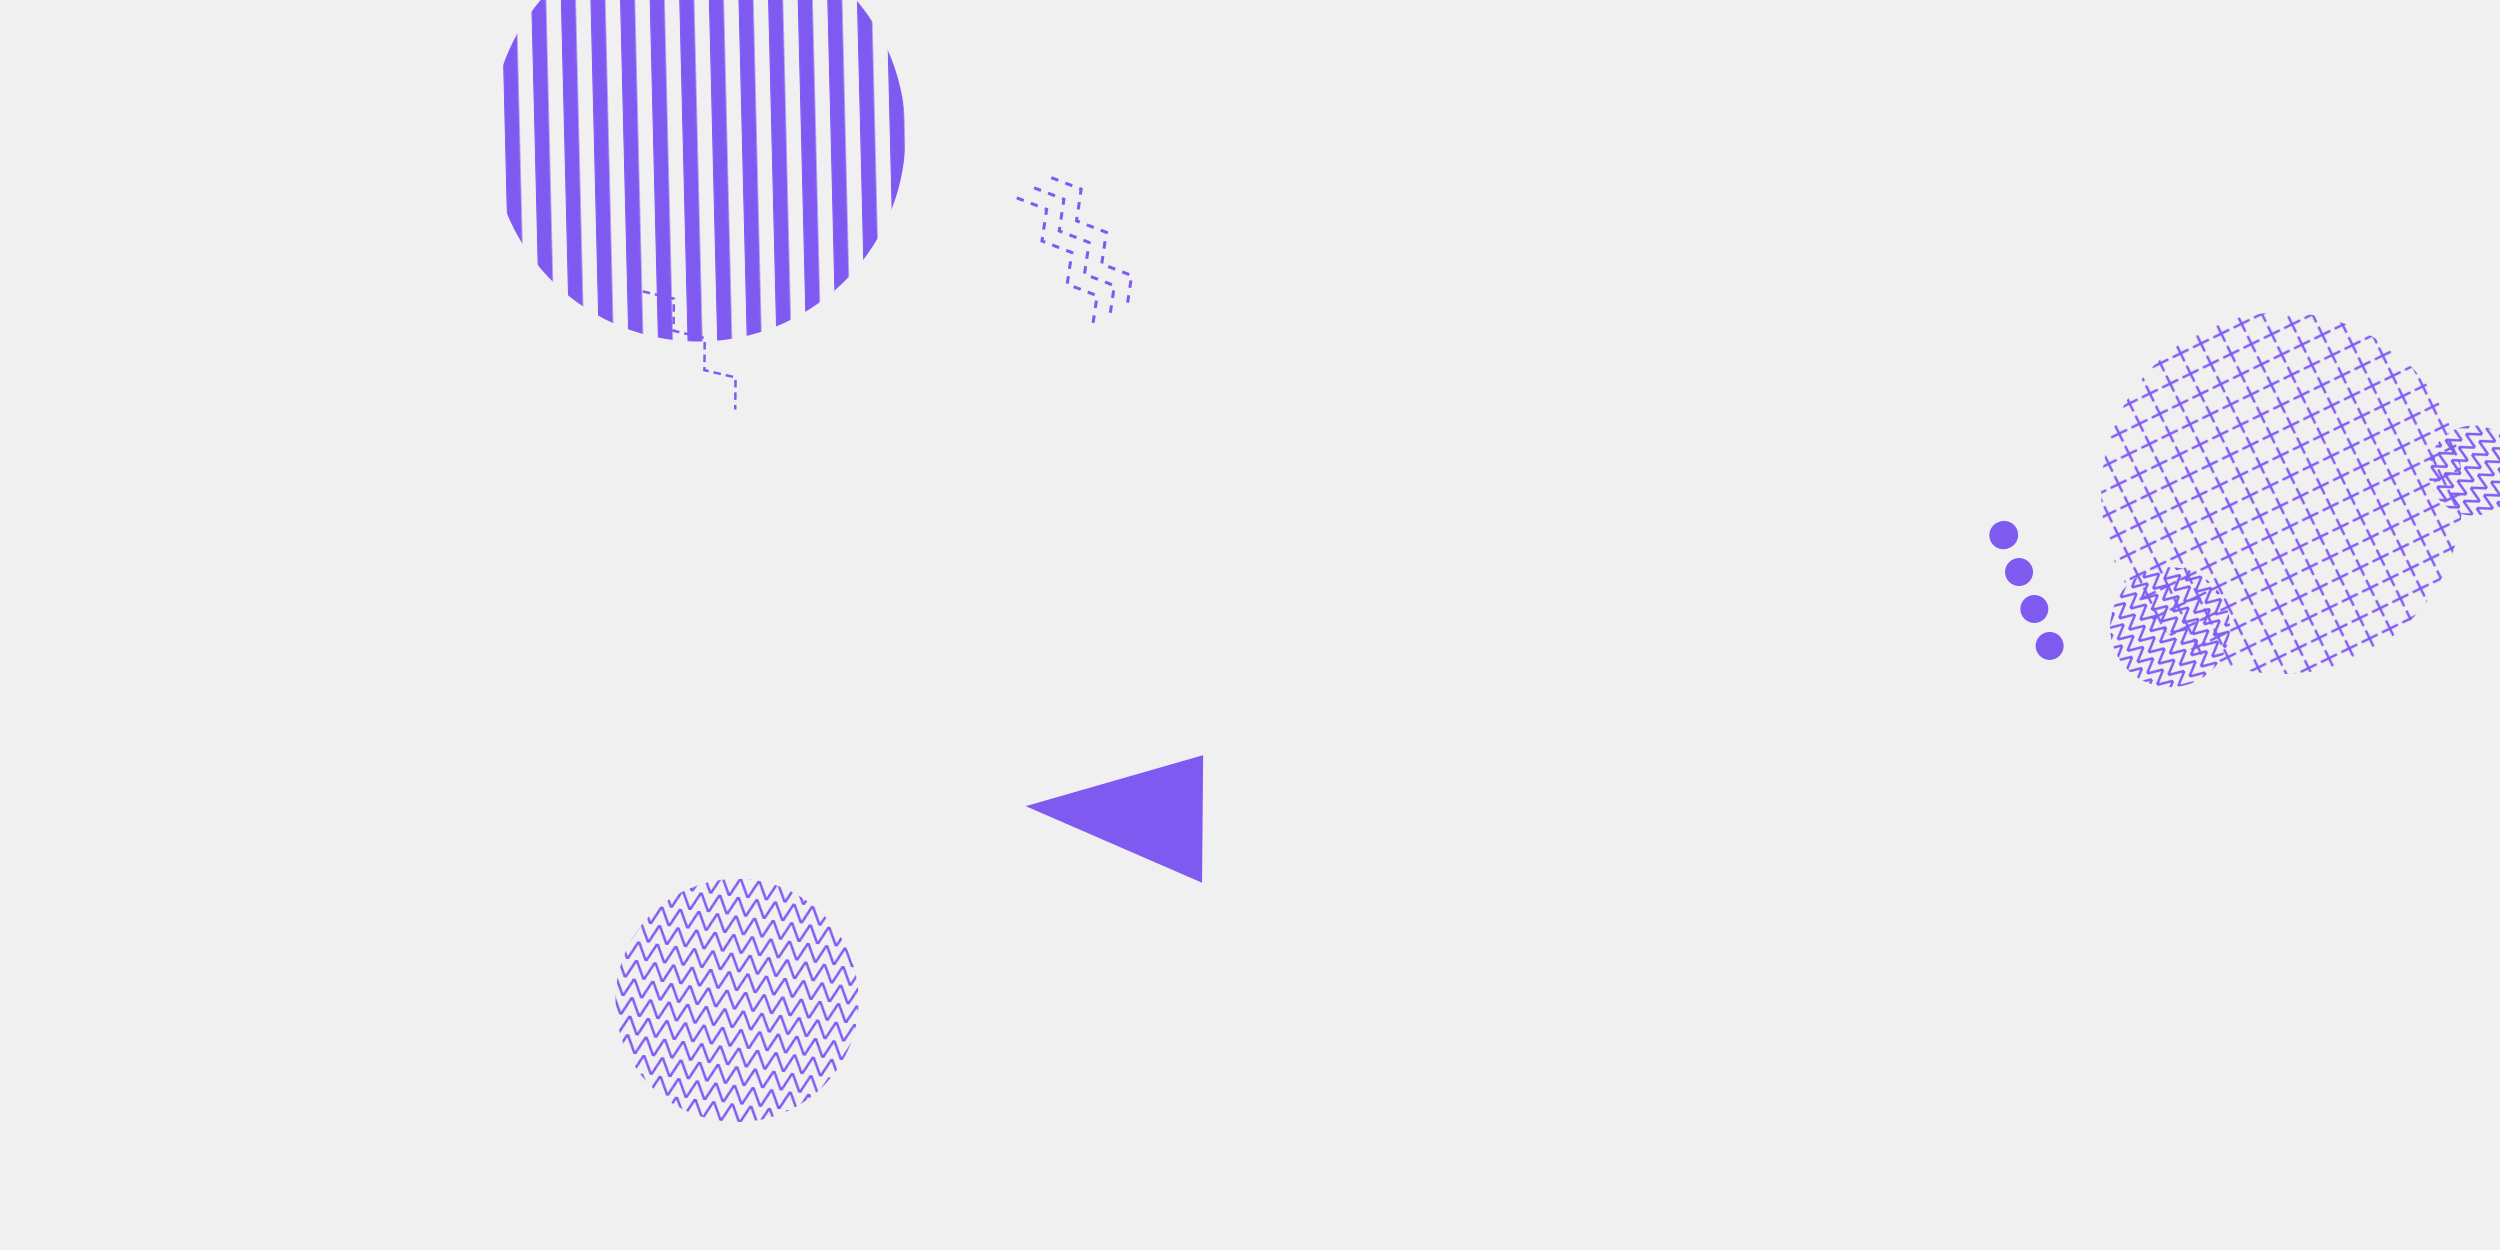
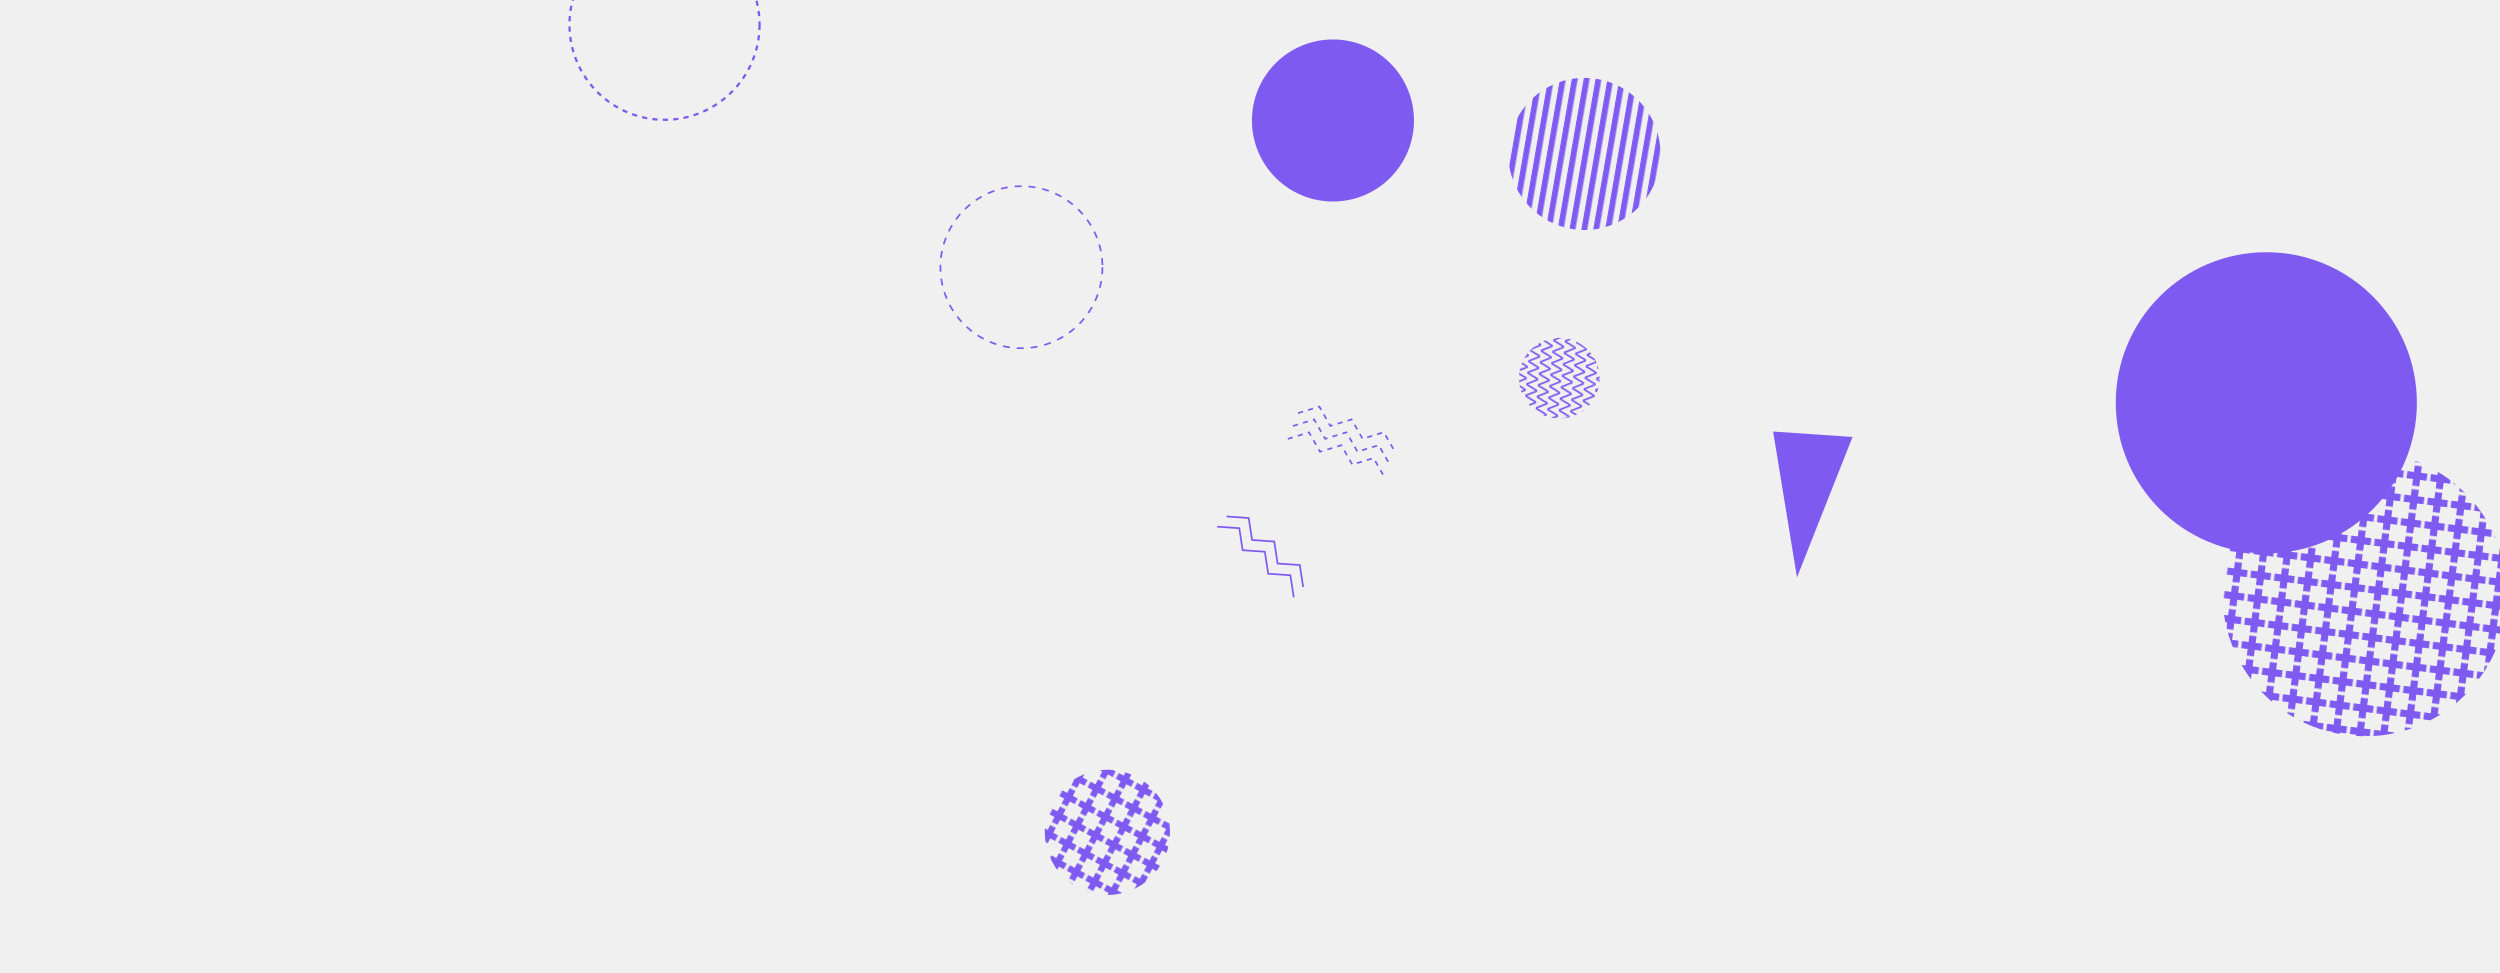
- <svg xmlns="http://www.w3.org/2000/svg" version="1.1" width="1000" height="500" preserveAspectRatio="none" viewBox="0 0 1000 500">
-   <g mask="url(&quot;#SvgjsMask6115&quot;)" fill="none">
-     <path d="M410.25 322.46 L480.82 353.1L481.261 302.054z" fill="rgba(127, 90, 240, 1)" />
-     <rect width="331.52" height="331.52" clip-path="url(&quot;#SvgjsClipPath6116&quot;)" x="113.61" y="-112.03" fill="url(#SvgjsPattern6117)" transform="rotate(268.61, 279.37, 53.73)" />
-     <path d="M257.09 116.57L269.56 119.5 269.42 132.31 281.89 135.25 281.76 148.06 294.22 150.99 294.09 163.8" stroke="rgba(127, 90, 240, 1)" stroke-width="1" stroke-dasharray="3, 2" />
-     <rect width="96" height="96" clip-path="url(&quot;#SvgjsClipPath6118&quot;)" x="820.04" y="202.88" fill="url(#SvgjsPattern6119)" transform="rotate(48.97, 868.04, 250.88)" />
-     <path d="M420.52 71.07L432.47 75.67 430.61 88.34 442.56 92.94 440.69 105.61 452.65 110.21 450.78 122.88M413.61 75.11L425.56 79.71 423.7 92.38 435.65 96.98 433.79 109.65 445.74 114.25 443.87 126.92M406.7 79.14L418.65 83.74 416.79 96.41 428.74 101.01 426.88 113.68 438.83 118.28 436.97 130.95" stroke="rgba(127, 90, 240, 1)" stroke-width="1.22" stroke-dasharray="3, 3" />
-     <path d="M822 263.55a5.6 5.6 0 1 0-4.28-10.35 5.6 5.6 0 1 0 4.28 10.35zM815.88 248.77a5.6 5.6 0 1 0-4.28-10.35 5.6 5.6 0 1 0 4.28 10.35zM809.76 233.99a5.6 5.6 0 1 0-4.29-10.35 5.6 5.6 0 1 0 4.29 10.35zM803.64 219.2a5.6 5.6 0 1 0-4.29-10.34 5.6 5.6 0 1 0 4.29 10.34z" fill="rgba(127, 90, 240, 1)" />
-     <rect width="72" height="72" clip-path="url(&quot;#SvgjsClipPath6120&quot;)" x="953.39" y="152.23" fill="url(#SvgjsPattern6121)" transform="rotate(118.6, 989.39, 188.23)" />
-     <rect width="194.48" height="194.48" clip-path="url(&quot;#SvgjsClipPath6122&quot;)" x="197.57" y="302.93" fill="url(#SvgjsPattern6123)" transform="rotate(186.87, 294.81, 400.17)" />
-     <rect width="289.28" height="289.28" clip-path="url(&quot;#SvgjsClipPath6124&quot;)" x="768.16" y="52.66" fill="url(#SvgjsPattern6125)" transform="rotate(244.05, 912.8, 197.3)" />
+ <svg xmlns="http://www.w3.org/2000/svg" version="1.1" width="1440" height="560" preserveAspectRatio="none" viewBox="0 0 1440 560">
+   <g mask="url(&quot;#SvgjsMask1245&quot;)" fill="none">
+     <path d="M706.48 297.48L719.26 298.37 721.19 311.03 733.97 311.92 735.9 324.58 748.68 325.47 750.61 338.13M701.06 303.36L713.84 304.25 715.77 316.91 728.55 317.8 730.48 330.46 743.26 331.35 745.19 344.01" stroke="rgba(127, 90, 240, 1)" stroke-width="1" />
+     <rect width="144.24" height="144.24" clip-path="url(&quot;#SvgjsClipPath1246&quot;)" x="565.74" y="407.32" fill="url(&quot;#SvgjsPattern1247&quot;)" transform="rotate(207.96, 637.86, 479.44)" />
+     <path d="M1465.1 144.39 L1504.32 186.95L1521.396 128.984z" fill="rgba(127, 90, 240, 1)" />
+     <rect width="327.84" height="327.84" clip-path="url(&quot;#SvgjsClipPath1248&quot;)" x="1198.23" y="178.21" fill="url(&quot;#SvgjsPattern1249&quot;)" transform="rotate(97.33, 1362.15, 342.13)" />
+     <rect width="175.24" height="175.24" clip-path="url(&quot;#SvgjsClipPath1250&quot;)" x="825.01" y="1.06" fill="url(&quot;#SvgjsPattern1251&quot;)" transform="rotate(279.83, 912.63, 88.68)" />
+     <circle r="46.667" cx="588.35" cy="153.91" stroke="rgba(127, 90, 240, 1)" stroke-width="1" stroke-dasharray="4, 4" />
+     <circle r="54.745" cx="382.76" cy="14.27" stroke="rgba(127, 90, 240, 1)" stroke-width="1.32" stroke-dasharray="3, 3" />
+     <path d="M747.68 237.94L759.93 234.2 766.26 245.33 778.51 241.59 784.85 252.72 797.09 248.98 803.43 260.11M744.72 245.37L756.97 241.63 763.31 252.76 775.55 249.03 781.89 260.16 794.14 256.42 800.47 267.55M741.76 252.81L754.01 249.07 760.35 260.2 772.6 256.46 778.93 267.59 791.18 263.85 797.52 274.98" stroke="rgba(127, 90, 240, 1)" stroke-width="1" stroke-dasharray="3, 3" />
+     <circle r="86.72" cx="1305.4" cy="232" fill="rgba(127, 90, 240, 1)" />
+     <path d="M1035.06 332.57 L1021.32 248.56L1067.048 251.707z" fill="rgba(127, 90, 240, 1)" />
+     <rect width="92.96" height="92.96" clip-path="url(&quot;#SvgjsClipPath1252&quot;)" x="851.67" y="171.36" fill="url(&quot;#SvgjsPattern1253&quot;)" transform="rotate(275.01, 898.15, 217.84)" />
+     <circle r="46.667" cx="767.78" cy="69.4" fill="rgba(127, 90, 240, 1)" />
  </g>
  <defs>
-     <mask id="SvgjsMask6115">
-       <rect width="1000" height="500" fill="#ffffff" />
+     <mask id="SvgjsMask1245">
+       <rect width="1440" height="560" fill="#ffffff" />
    </mask>
-     <pattern x="0" y="0" width="331.52" height="11.84" patternUnits="userSpaceOnUse" id="SvgjsPattern6117">
-       <rect width="331.52" height="5.92" x="0" y="0" fill="rgba(127, 90, 240, 1)" />
-       <rect width="331.52" height="5.92" x="0" y="5.92" fill="rgba(0, 0, 0, 0)" />
+     <pattern x="0" y="0" width="12.02" height="12.02" patternUnits="userSpaceOnUse" id="SvgjsPattern1247">
+       <path d="M6.01 1L6.01 11.02M1 6.01L11.02 6.01" stroke="rgba(127, 90, 240, 1)" fill="none" stroke-width="3.72" />
    </pattern>
-     <clipPath id="SvgjsClipPath6116">
-       <circle r="82.88" cx="279.37" cy="53.73" />
+     <clipPath id="SvgjsClipPath1246">
+       <circle r="36.06" cx="637.86" cy="479.44" />
    </clipPath>
-     <pattern x="0" y="0" width="6" height="6" patternUnits="userSpaceOnUse" id="SvgjsPattern6119">
-       <path d="M0 6L3 0L6 6" stroke="rgba(127, 90, 240, 1)" fill="none" />
+     <pattern x="0" y="0" width="13.66" height="13.66" patternUnits="userSpaceOnUse" id="SvgjsPattern1249">
+       <path d="M6.83 1L6.83 12.66M1 6.83L12.66 6.83" stroke="rgba(127, 90, 240, 1)" fill="none" stroke-width="4.06" />
    </pattern>
-     <clipPath id="SvgjsClipPath6118">
-       <circle r="24" cx="868.04" cy="250.88" />
+     <clipPath id="SvgjsClipPath1248">
+       <circle r="81.96" cx="1362.15" cy="342.13" />
    </clipPath>
-     <pattern x="0" y="0" width="6" height="6" patternUnits="userSpaceOnUse" id="SvgjsPattern6121">
-       <path d="M0 6L3 0L6 6" stroke="rgba(127, 90, 240, 1)" fill="none" />
+     <pattern x="0" y="0" width="175.24" height="6.74" patternUnits="userSpaceOnUse" id="SvgjsPattern1251">
+       <rect width="175.24" height="3.37" x="0" y="0" fill="rgba(127, 90, 240, 1)" />
+       <rect width="175.24" height="3.37" x="0" y="3.37" fill="rgba(0, 0, 0, 0)" />
    </pattern>
-     <clipPath id="SvgjsClipPath6120">
-       <circle r="18" cx="989.39" cy="188.23" />
+     <clipPath id="SvgjsClipPath1250">
+       <circle r="43.81" cx="912.63" cy="88.68" />
    </clipPath>
-     <pattern x="0" y="0" width="7.48" height="7.48" patternUnits="userSpaceOnUse" id="SvgjsPattern6123">
-       <path d="M0 7.48L3.74 0L7.48 7.48" stroke="rgba(127, 90, 240, 1)" fill="none" />
+     <pattern x="0" y="0" width="6.64" height="6.64" patternUnits="userSpaceOnUse" id="SvgjsPattern1253">
+       <path d="M0 6.64L3.32 0L6.64 6.64" stroke="rgba(127, 90, 240, 1)" fill="none" />
    </pattern>
-     <clipPath id="SvgjsClipPath6122">
-       <circle r="48.62" cx="294.81" cy="400.17" />
-     </clipPath>
-     <pattern x="0" y="0" width="9.04" height="9.04" patternUnits="userSpaceOnUse" id="SvgjsPattern6125">
-       <path d="M4.52 1L4.52 8.04M1 4.52L8.04 4.52" stroke="rgba(127, 90, 240, 1)" fill="none" stroke-width="1" />
-     </pattern>
-     <clipPath id="SvgjsClipPath6124">
-       <circle r="72.32" cx="912.8" cy="197.3" />
+     <clipPath id="SvgjsClipPath1252">
+       <circle r="23.24" cx="898.15" cy="217.84" />
    </clipPath>
  </defs>
</svg>
